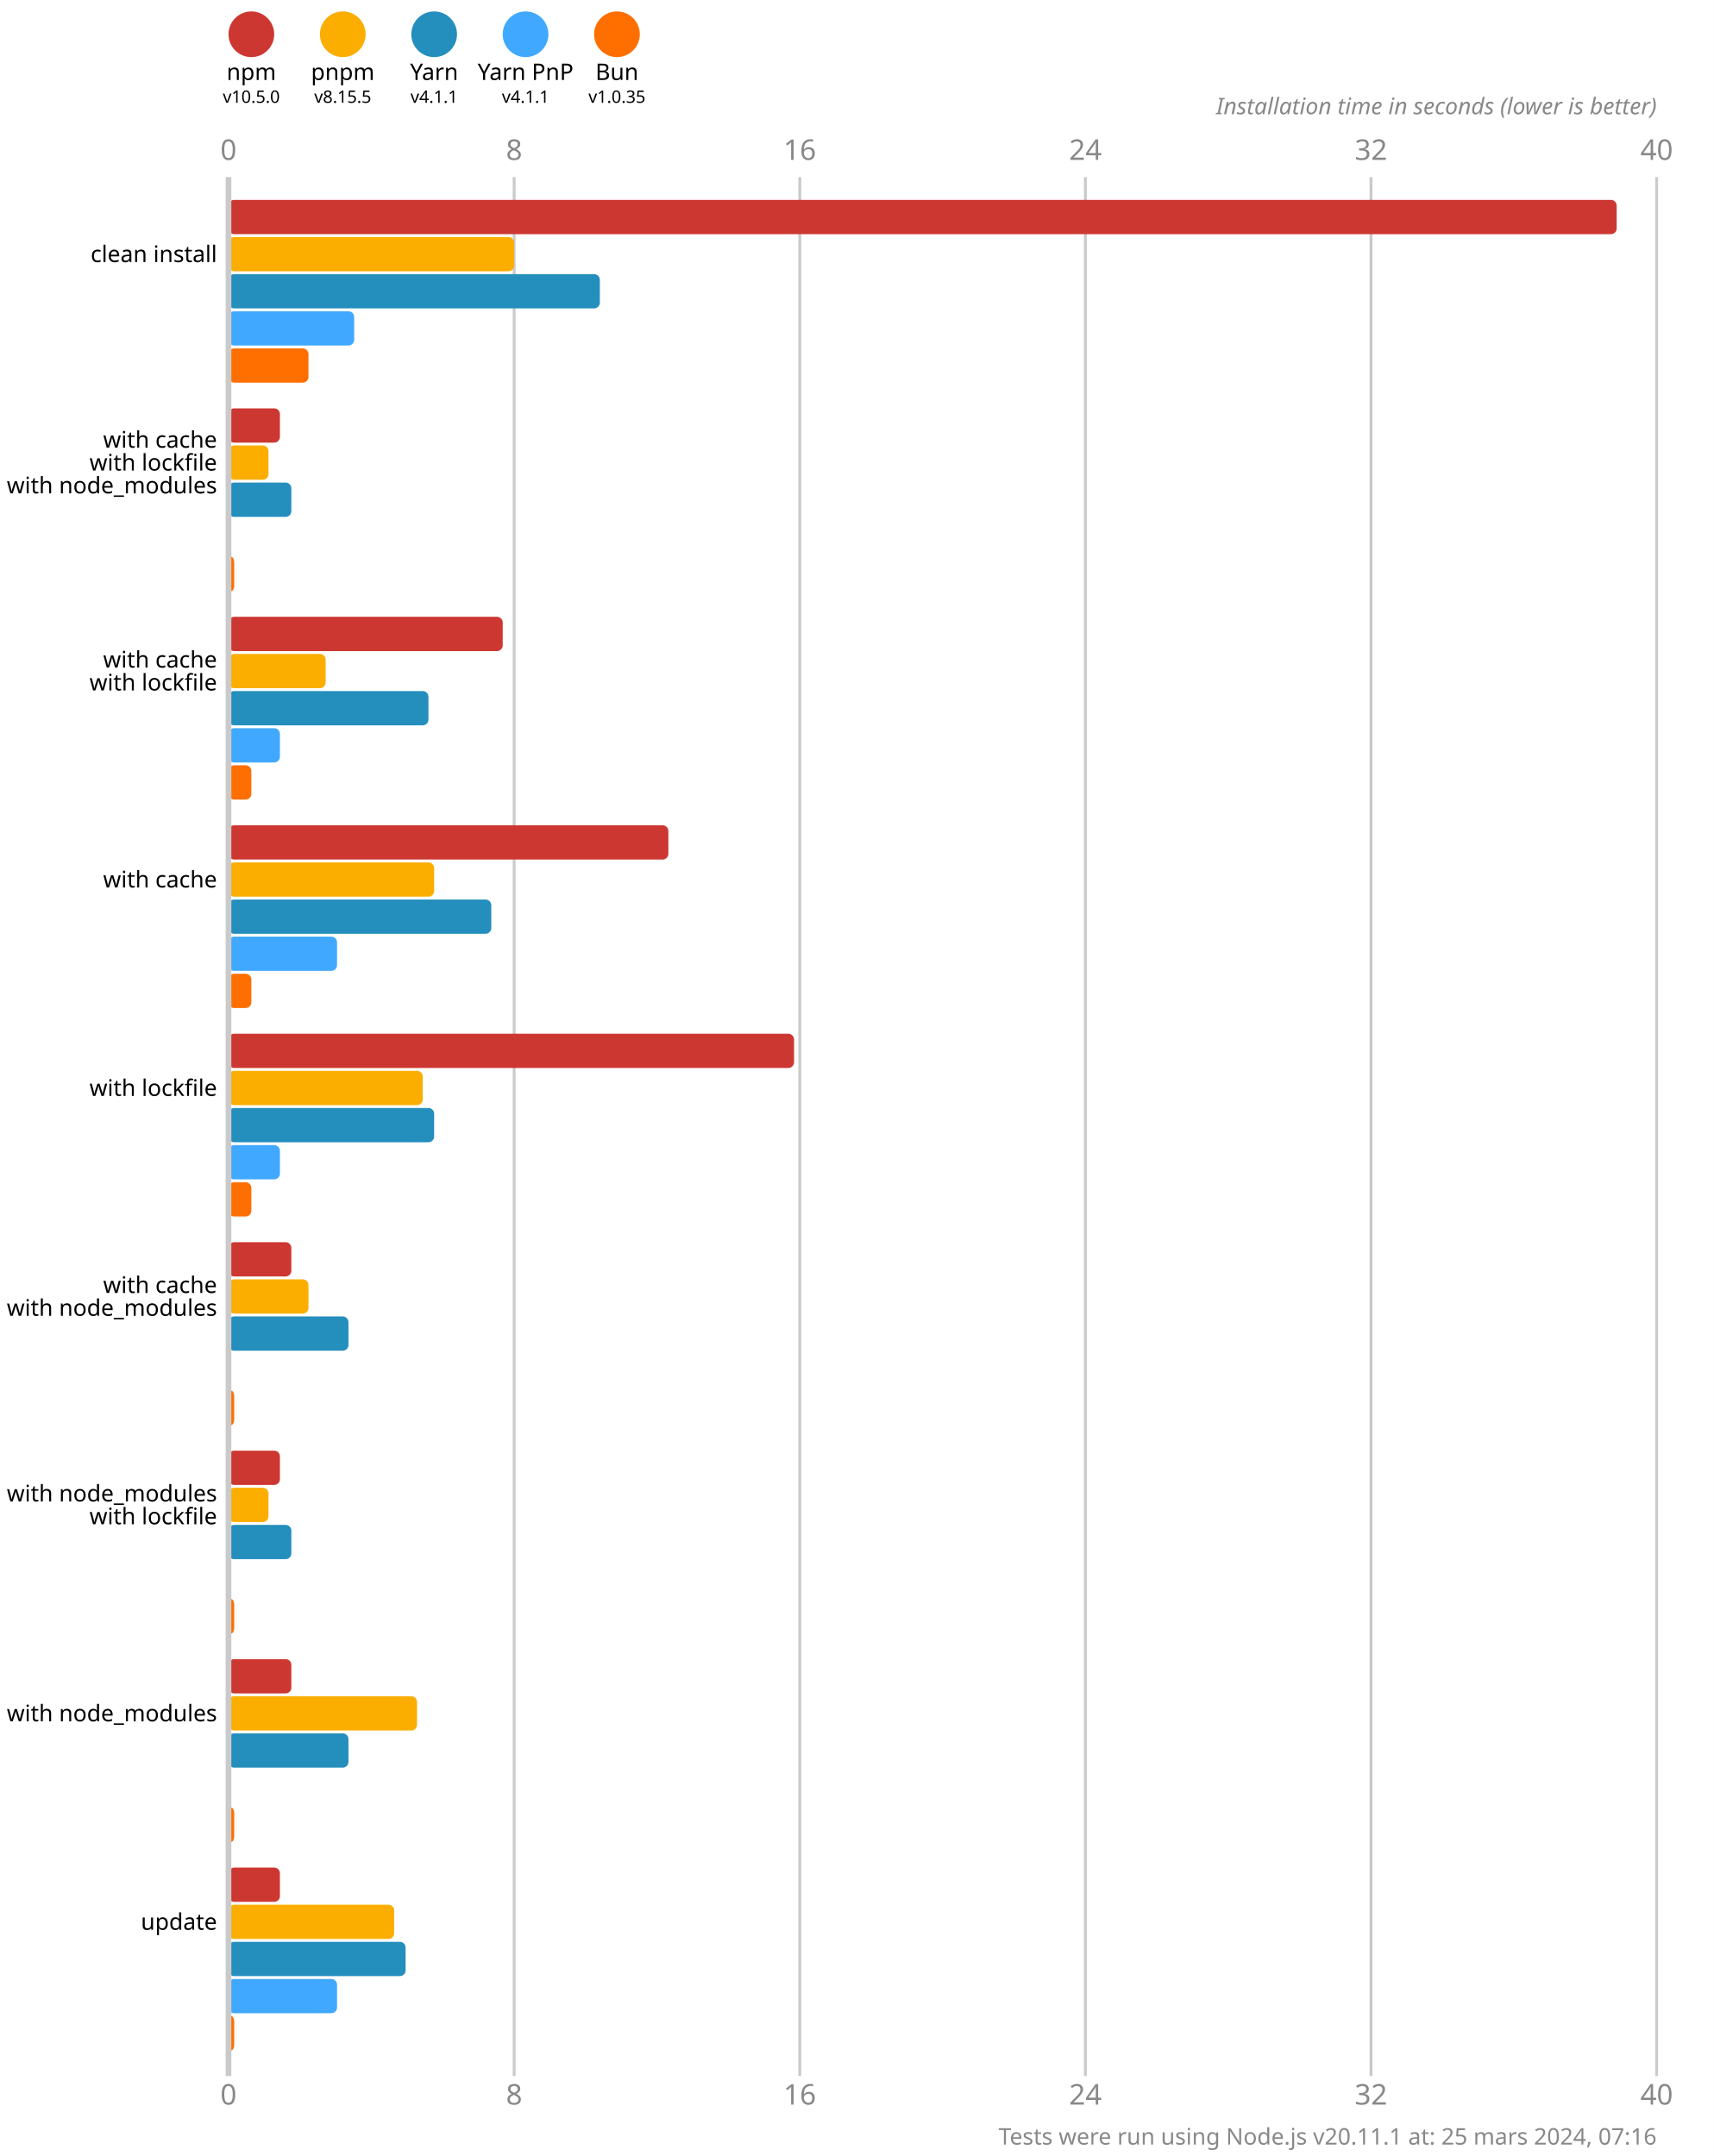
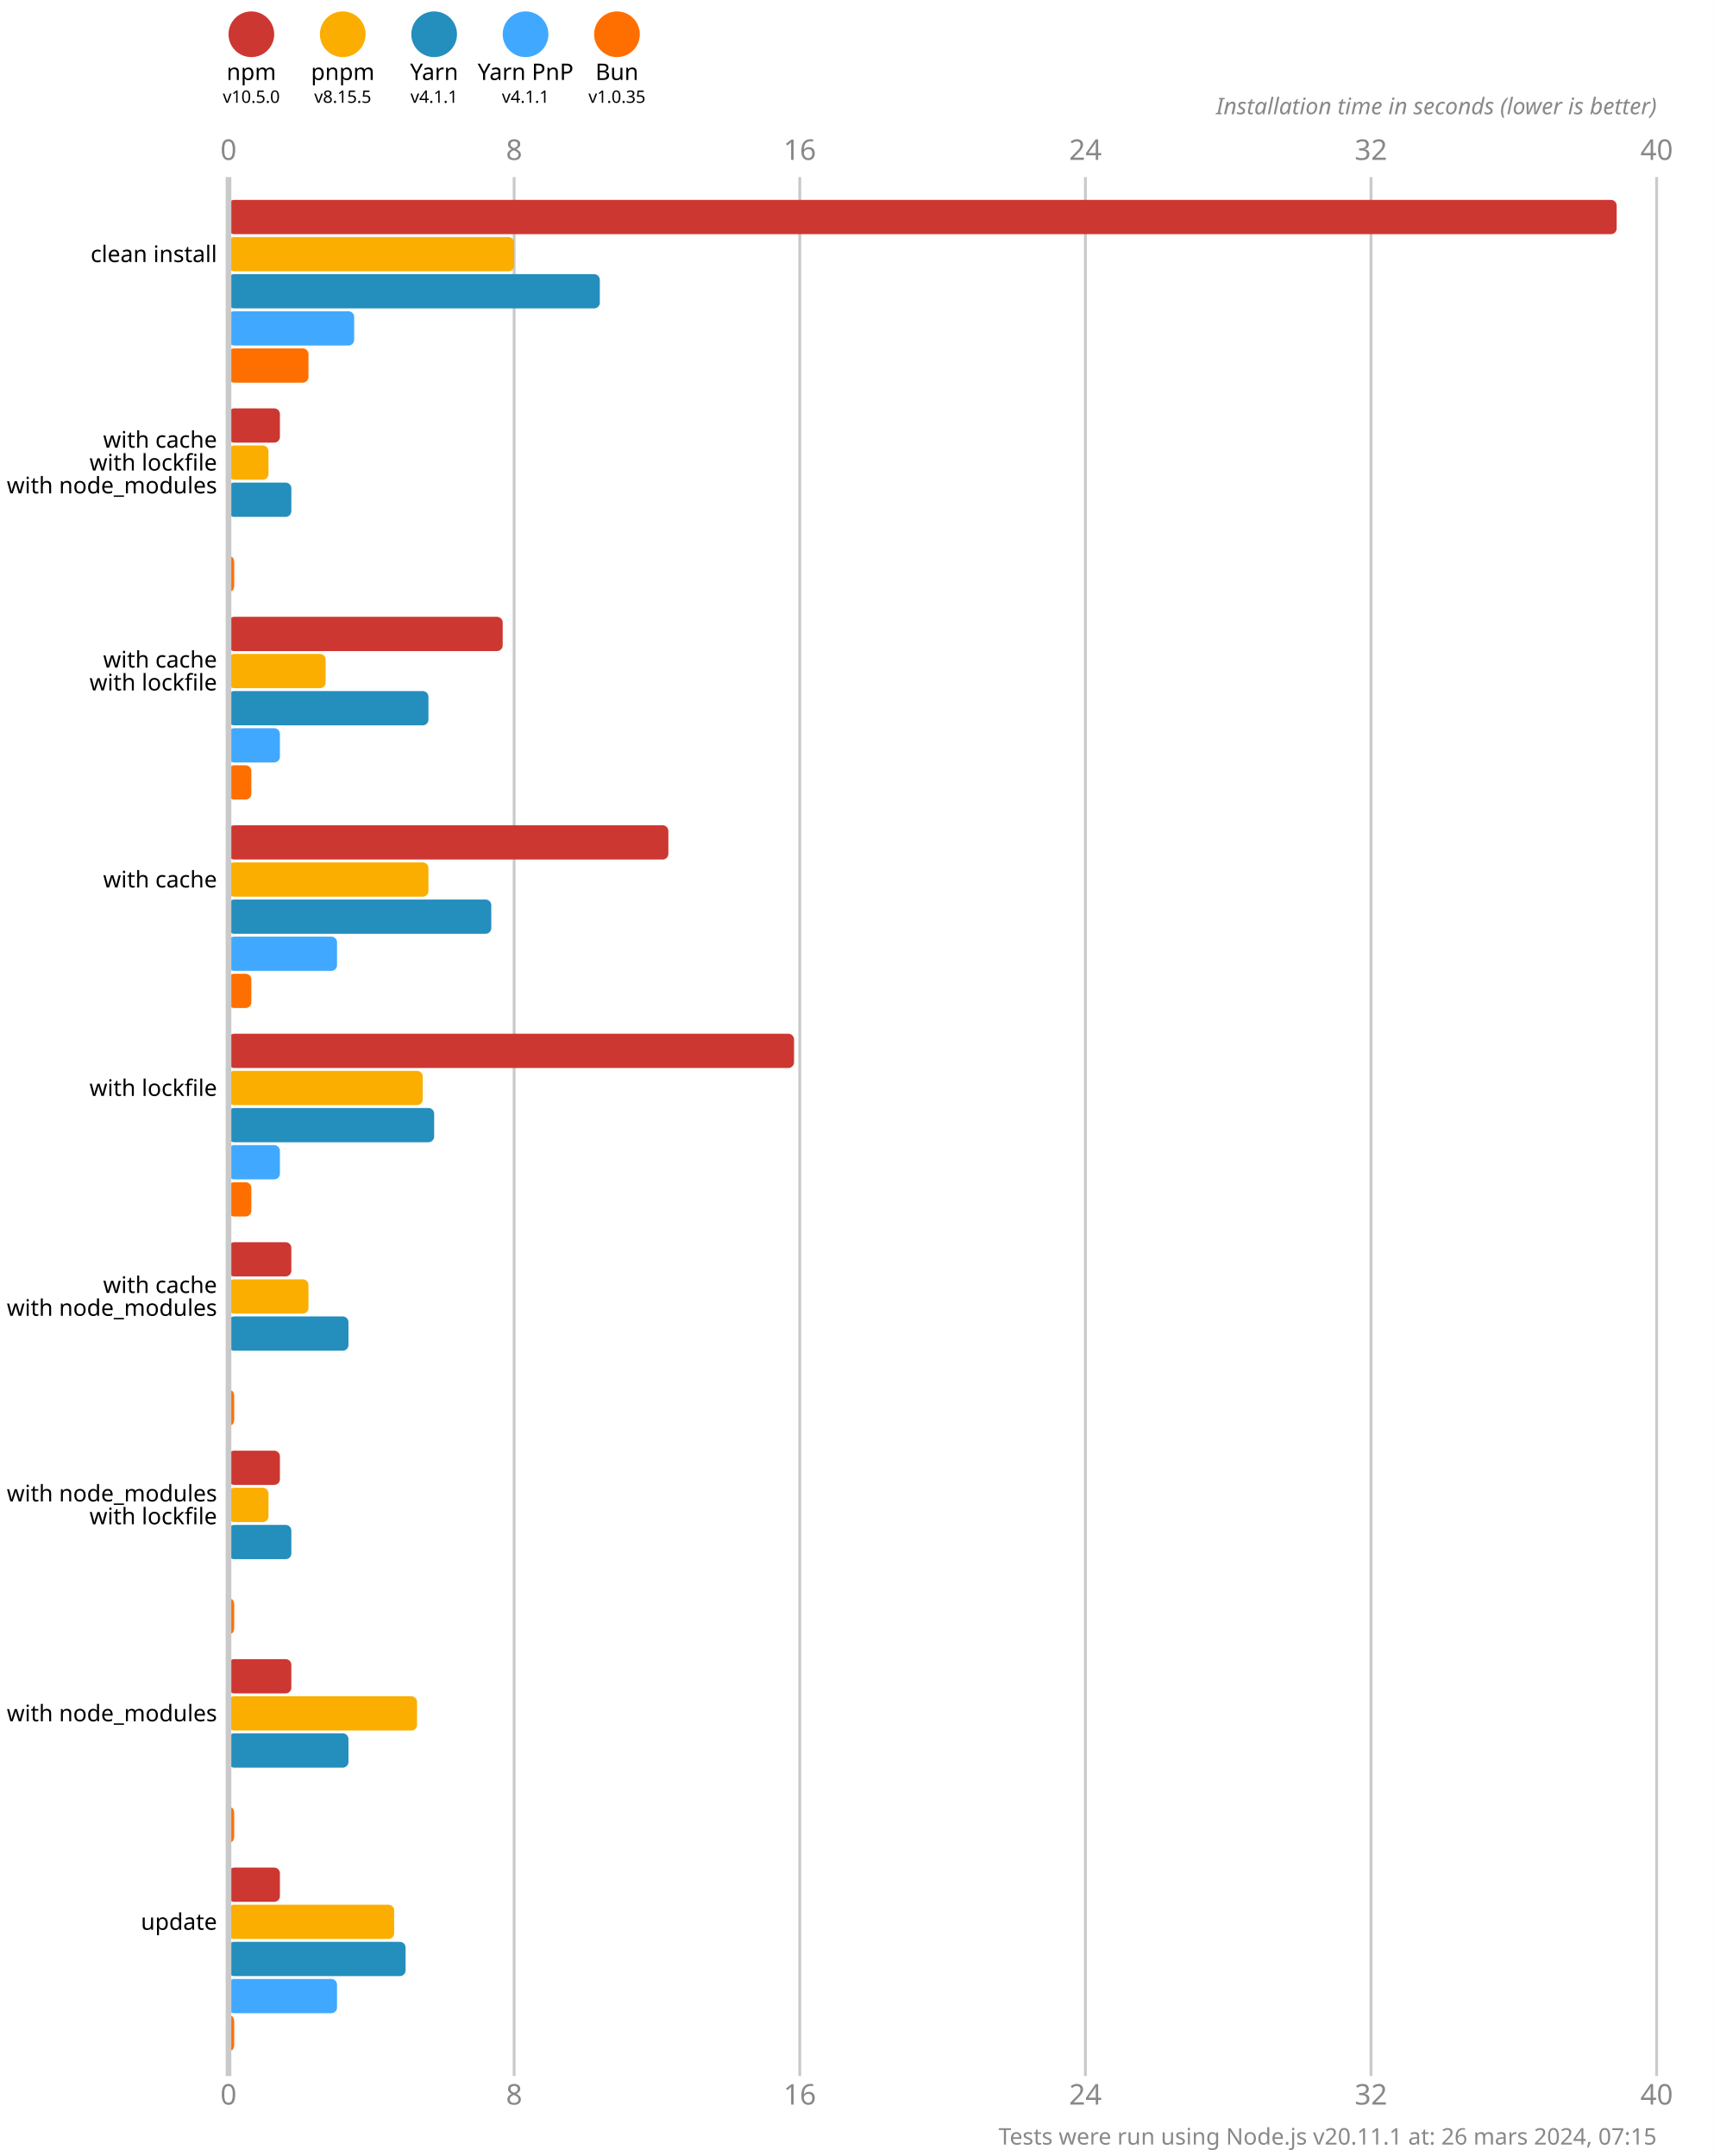
<svg xmlns="http://www.w3.org/2000/svg" version="1.1" viewBox="0 0 300 377.5">
  <style>
    .font { font-family: sans-serif; }
    .s3 { font-size: 3px; }
    .s4 { font-size: 4px; }
    .s5 { font-size: 5px; }
    .line { stroke: #cacaca; }
    .width { stroke-width: 0.5; }
    .text { fill: #888; }
  </style>
  <rect x="0" y="0" width="300" height="377.5" fill="#fff" />
  <circle cx="44" cy="6" r="4" fill="#cd3731" />
  <text x="44" y="14" class="font s4" text-anchor="middle">npm</text>
  <text x="44" y="18" class="font s3" text-anchor="middle">v10.5.0</text>
  <circle cx="60" cy="6" r="4" fill="#fbae00" />
  <text x="60" y="14" class="font s4" text-anchor="middle">pnpm</text>
  <text x="60" y="18" class="font s3" text-anchor="middle">v8.15.5</text>
  <circle cx="76" cy="6" r="4" fill="#248ebd" />
  <text x="76" y="14" class="font s4" text-anchor="middle">Yarn</text>
  <text x="76" y="18" class="font s3" text-anchor="middle">v4.1.1</text>
  <circle cx="92" cy="6" r="4" fill="#40a9ff" />
  <text x="92" y="14" class="font s4" text-anchor="middle">Yarn PnP</text>
  <text x="92" y="18" class="font s3" text-anchor="middle">v4.1.1</text>
  <circle cx="108" cy="6" r="4" fill="#ff6f00" />
  <text x="108" y="14" class="font s4" text-anchor="middle">Bun</text>
  <text x="108" y="18" class="font s3" text-anchor="middle">v1.0.35</text>
  <text x="40" y="28" class="font s5 text" text-anchor="middle">0</text>
  <text x="40" y="368.5" class="font s5 text" text-anchor="middle">0</text>
  <line x1="90" y1="31" x2="90" y2="363.5" class="line width" />
  <text x="90" y="28" class="font s5 text" text-anchor="middle">8</text>
  <text x="90" y="368.5" class="font s5 text" text-anchor="middle">8</text>
  <line x1="140" y1="31" x2="140" y2="363.5" class="line width" />
  <text x="140" y="28" class="font s5 text" text-anchor="middle">16</text>
  <text x="140" y="368.5" class="font s5 text" text-anchor="middle">16</text>
  <line x1="190" y1="31" x2="190" y2="363.5" class="line width" />
  <text x="190" y="28" class="font s5 text" text-anchor="middle">24</text>
  <text x="190" y="368.5" class="font s5 text" text-anchor="middle">24</text>
  <line x1="240" y1="31" x2="240" y2="363.5" class="line width" />
  <text x="240" y="28" class="font s5 text" text-anchor="middle">32</text>
  <text x="240" y="368.5" class="font s5 text" text-anchor="middle">32</text>
  <line x1="290" y1="31" x2="290" y2="363.5" class="line width" />
  <text x="290" y="28" class="font s5 text" text-anchor="middle">40</text>
  <text x="290" y="368.5" class="font s5 text" text-anchor="middle">40</text>
  <text x="290" y="20" class="font s4 text" font-style="italic" text-anchor="end">Installation time in seconds (lower is better)</text>
  <rect x="40" y="35" width="243" height="6" fill="#cd3731" rx="1" ry="1" />
  <rect x="40" y="41.5" width="50" height="6" fill="#fbae00" rx="1" ry="1" />
  <rect x="40" y="48" width="65" height="6" fill="#248ebd" rx="1" ry="1" />
  <rect x="40" y="54.5" width="22" height="6" fill="#40a9ff" rx="1" ry="1" />
  <rect x="40" y="61" width="14" height="6" fill="#ff6f00" rx="1" ry="1" />
  <rect x="40" y="71.5" width="9" height="6" fill="#cd3731" rx="1" ry="1" />
  <rect x="40" y="78" width="7" height="6" fill="#fbae00" rx="1" ry="1" />
  <rect x="40" y="84.5" width="11" height="6" fill="#248ebd" rx="1" ry="1" />
  <rect x="40" y="91" width="0" height="6" fill="#40a9ff" rx="1" ry="1" />
  <rect x="40" y="97.5" width="1" height="6" fill="#ff6f00" rx="1" ry="1" />
  <rect x="40" y="108" width="48" height="6" fill="#cd3731" rx="1" ry="1" />
  <rect x="40" y="114.5" width="17" height="6" fill="#fbae00" rx="1" ry="1" />
  <rect x="40" y="121" width="35" height="6" fill="#248ebd" rx="1" ry="1" />
  <rect x="40" y="127.5" width="9" height="6" fill="#40a9ff" rx="1" ry="1" />
  <rect x="40" y="134" width="4" height="6" fill="#ff6f00" rx="1" ry="1" />
  <rect x="40" y="144.5" width="77" height="6" fill="#cd3731" rx="1" ry="1" />
-   <rect x="40" y="151" width="36" height="6" fill="#fbae00" rx="1" ry="1" />
+   <rect x="40" y="151" width="35" height="6" fill="#fbae00" rx="1" ry="1" />
  <rect x="40" y="157.5" width="46" height="6" fill="#248ebd" rx="1" ry="1" />
  <rect x="40" y="164" width="19" height="6" fill="#40a9ff" rx="1" ry="1" />
  <rect x="40" y="170.5" width="4" height="6" fill="#ff6f00" rx="1" ry="1" />
  <rect x="40" y="181" width="99" height="6" fill="#cd3731" rx="1" ry="1" />
  <rect x="40" y="187.5" width="34" height="6" fill="#fbae00" rx="1" ry="1" />
  <rect x="40" y="194" width="36" height="6" fill="#248ebd" rx="1" ry="1" />
  <rect x="40" y="200.5" width="9" height="6" fill="#40a9ff" rx="1" ry="1" />
  <rect x="40" y="207" width="4" height="6" fill="#ff6f00" rx="1" ry="1" />
  <rect x="40" y="217.5" width="11" height="6" fill="#cd3731" rx="1" ry="1" />
  <rect x="40" y="224" width="14" height="6" fill="#fbae00" rx="1" ry="1" />
  <rect x="40" y="230.5" width="21" height="6" fill="#248ebd" rx="1" ry="1" />
  <rect x="40" y="237" width="0" height="6" fill="#40a9ff" rx="1" ry="1" />
  <rect x="40" y="243.5" width="1" height="6" fill="#ff6f00" rx="1" ry="1" />
  <rect x="40" y="254" width="9" height="6" fill="#cd3731" rx="1" ry="1" />
  <rect x="40" y="260.5" width="7" height="6" fill="#fbae00" rx="1" ry="1" />
  <rect x="40" y="267" width="11" height="6" fill="#248ebd" rx="1" ry="1" />
  <rect x="40" y="273.5" width="0" height="6" fill="#40a9ff" rx="1" ry="1" />
  <rect x="40" y="280" width="1" height="6" fill="#ff6f00" rx="1" ry="1" />
  <rect x="40" y="290.5" width="11" height="6" fill="#cd3731" rx="1" ry="1" />
  <rect x="40" y="297" width="33" height="6" fill="#fbae00" rx="1" ry="1" />
  <rect x="40" y="303.5" width="21" height="6" fill="#248ebd" rx="1" ry="1" />
  <rect x="40" y="310" width="0" height="6" fill="#40a9ff" rx="1" ry="1" />
  <rect x="40" y="316.5" width="1" height="6" fill="#ff6f00" rx="1" ry="1" />
  <rect x="40" y="327" width="9" height="6" fill="#cd3731" rx="1" ry="1" />
  <rect x="40" y="333.5" width="29" height="6" fill="#fbae00" rx="1" ry="1" />
  <rect x="40" y="340" width="31" height="6" fill="#248ebd" rx="1" ry="1" />
  <rect x="40" y="346.5" width="19" height="6" fill="#40a9ff" rx="1" ry="1" />
  <rect x="40" y="353" width="1" height="6" fill="#ff6f00" rx="1" ry="1" />
  <line x1="40" y1="31" x2="40" y2="363.5" class="line" />
  <text x="38" y="44.5" class="font s4" dominant-baseline="middle" text-anchor="end">clean install</text>
  <text x="38" y="77" class="font s4" dominant-baseline="middle" text-anchor="end">with cache</text>
  <text x="38" y="81" class="font s4" dominant-baseline="middle" text-anchor="end">with lockfile</text>
  <text x="38" y="85" class="font s4" dominant-baseline="middle" text-anchor="end">with node_modules</text>
  <text x="38" y="115.5" class="font s4" dominant-baseline="middle" text-anchor="end">with cache</text>
  <text x="38" y="119.5" class="font s4" dominant-baseline="middle" text-anchor="end">with lockfile</text>
  <text x="38" y="154" class="font s4" dominant-baseline="middle" text-anchor="end">with cache</text>
  <text x="38" y="190.5" class="font s4" dominant-baseline="middle" text-anchor="end">with lockfile</text>
  <text x="38" y="225" class="font s4" dominant-baseline="middle" text-anchor="end">with cache</text>
  <text x="38" y="229" class="font s4" dominant-baseline="middle" text-anchor="end">with node_modules</text>
  <text x="38" y="261.5" class="font s4" dominant-baseline="middle" text-anchor="end">with node_modules</text>
  <text x="38" y="265.5" class="font s4" dominant-baseline="middle" text-anchor="end">with lockfile</text>
  <text x="38" y="300" class="font s4" dominant-baseline="middle" text-anchor="end">with node_modules</text>
  <text x="38" y="336.5" class="font s4" dominant-baseline="middle" text-anchor="end">update</text>
-   <text x="290" y="375.5" class="font s4 text" text-anchor="end">Tests were run using Node.js v20.11.1 at: 25 mars 2024, 07:16</text>
+   <text x="290" y="375.5" class="font s4 text" text-anchor="end">Tests were run using Node.js v20.11.1 at: 26 mars 2024, 07:15</text>
</svg>
